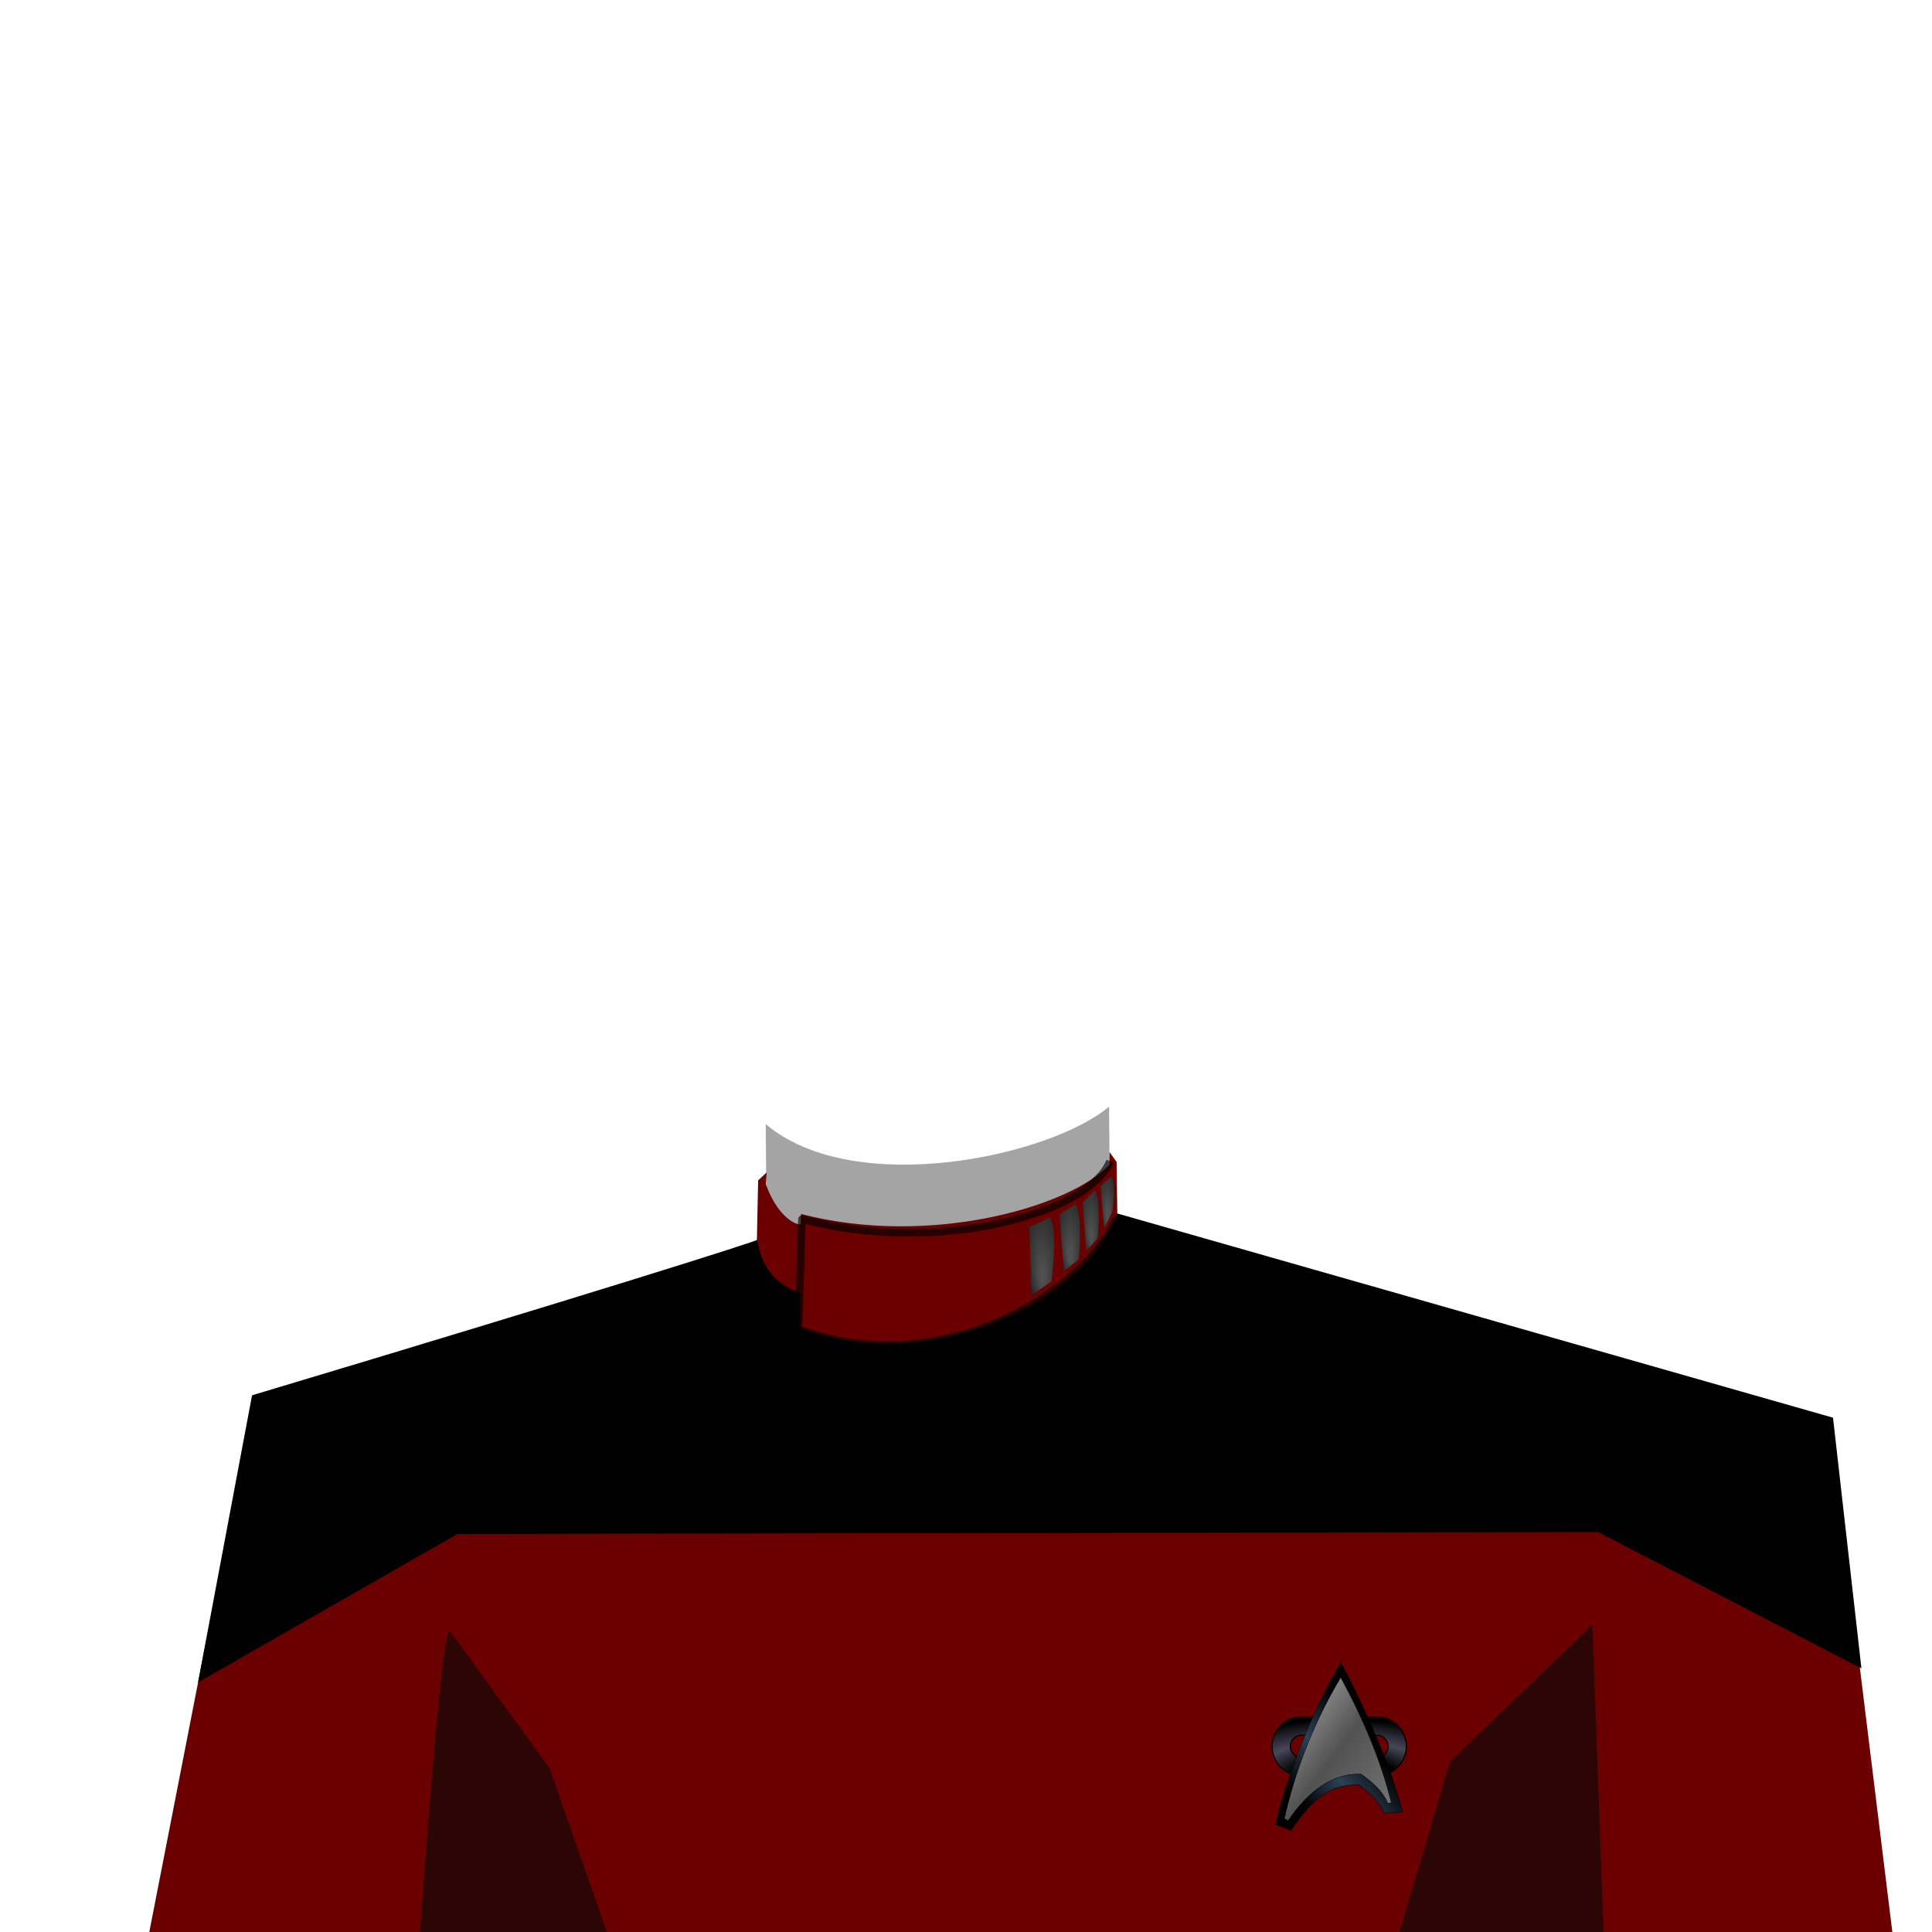
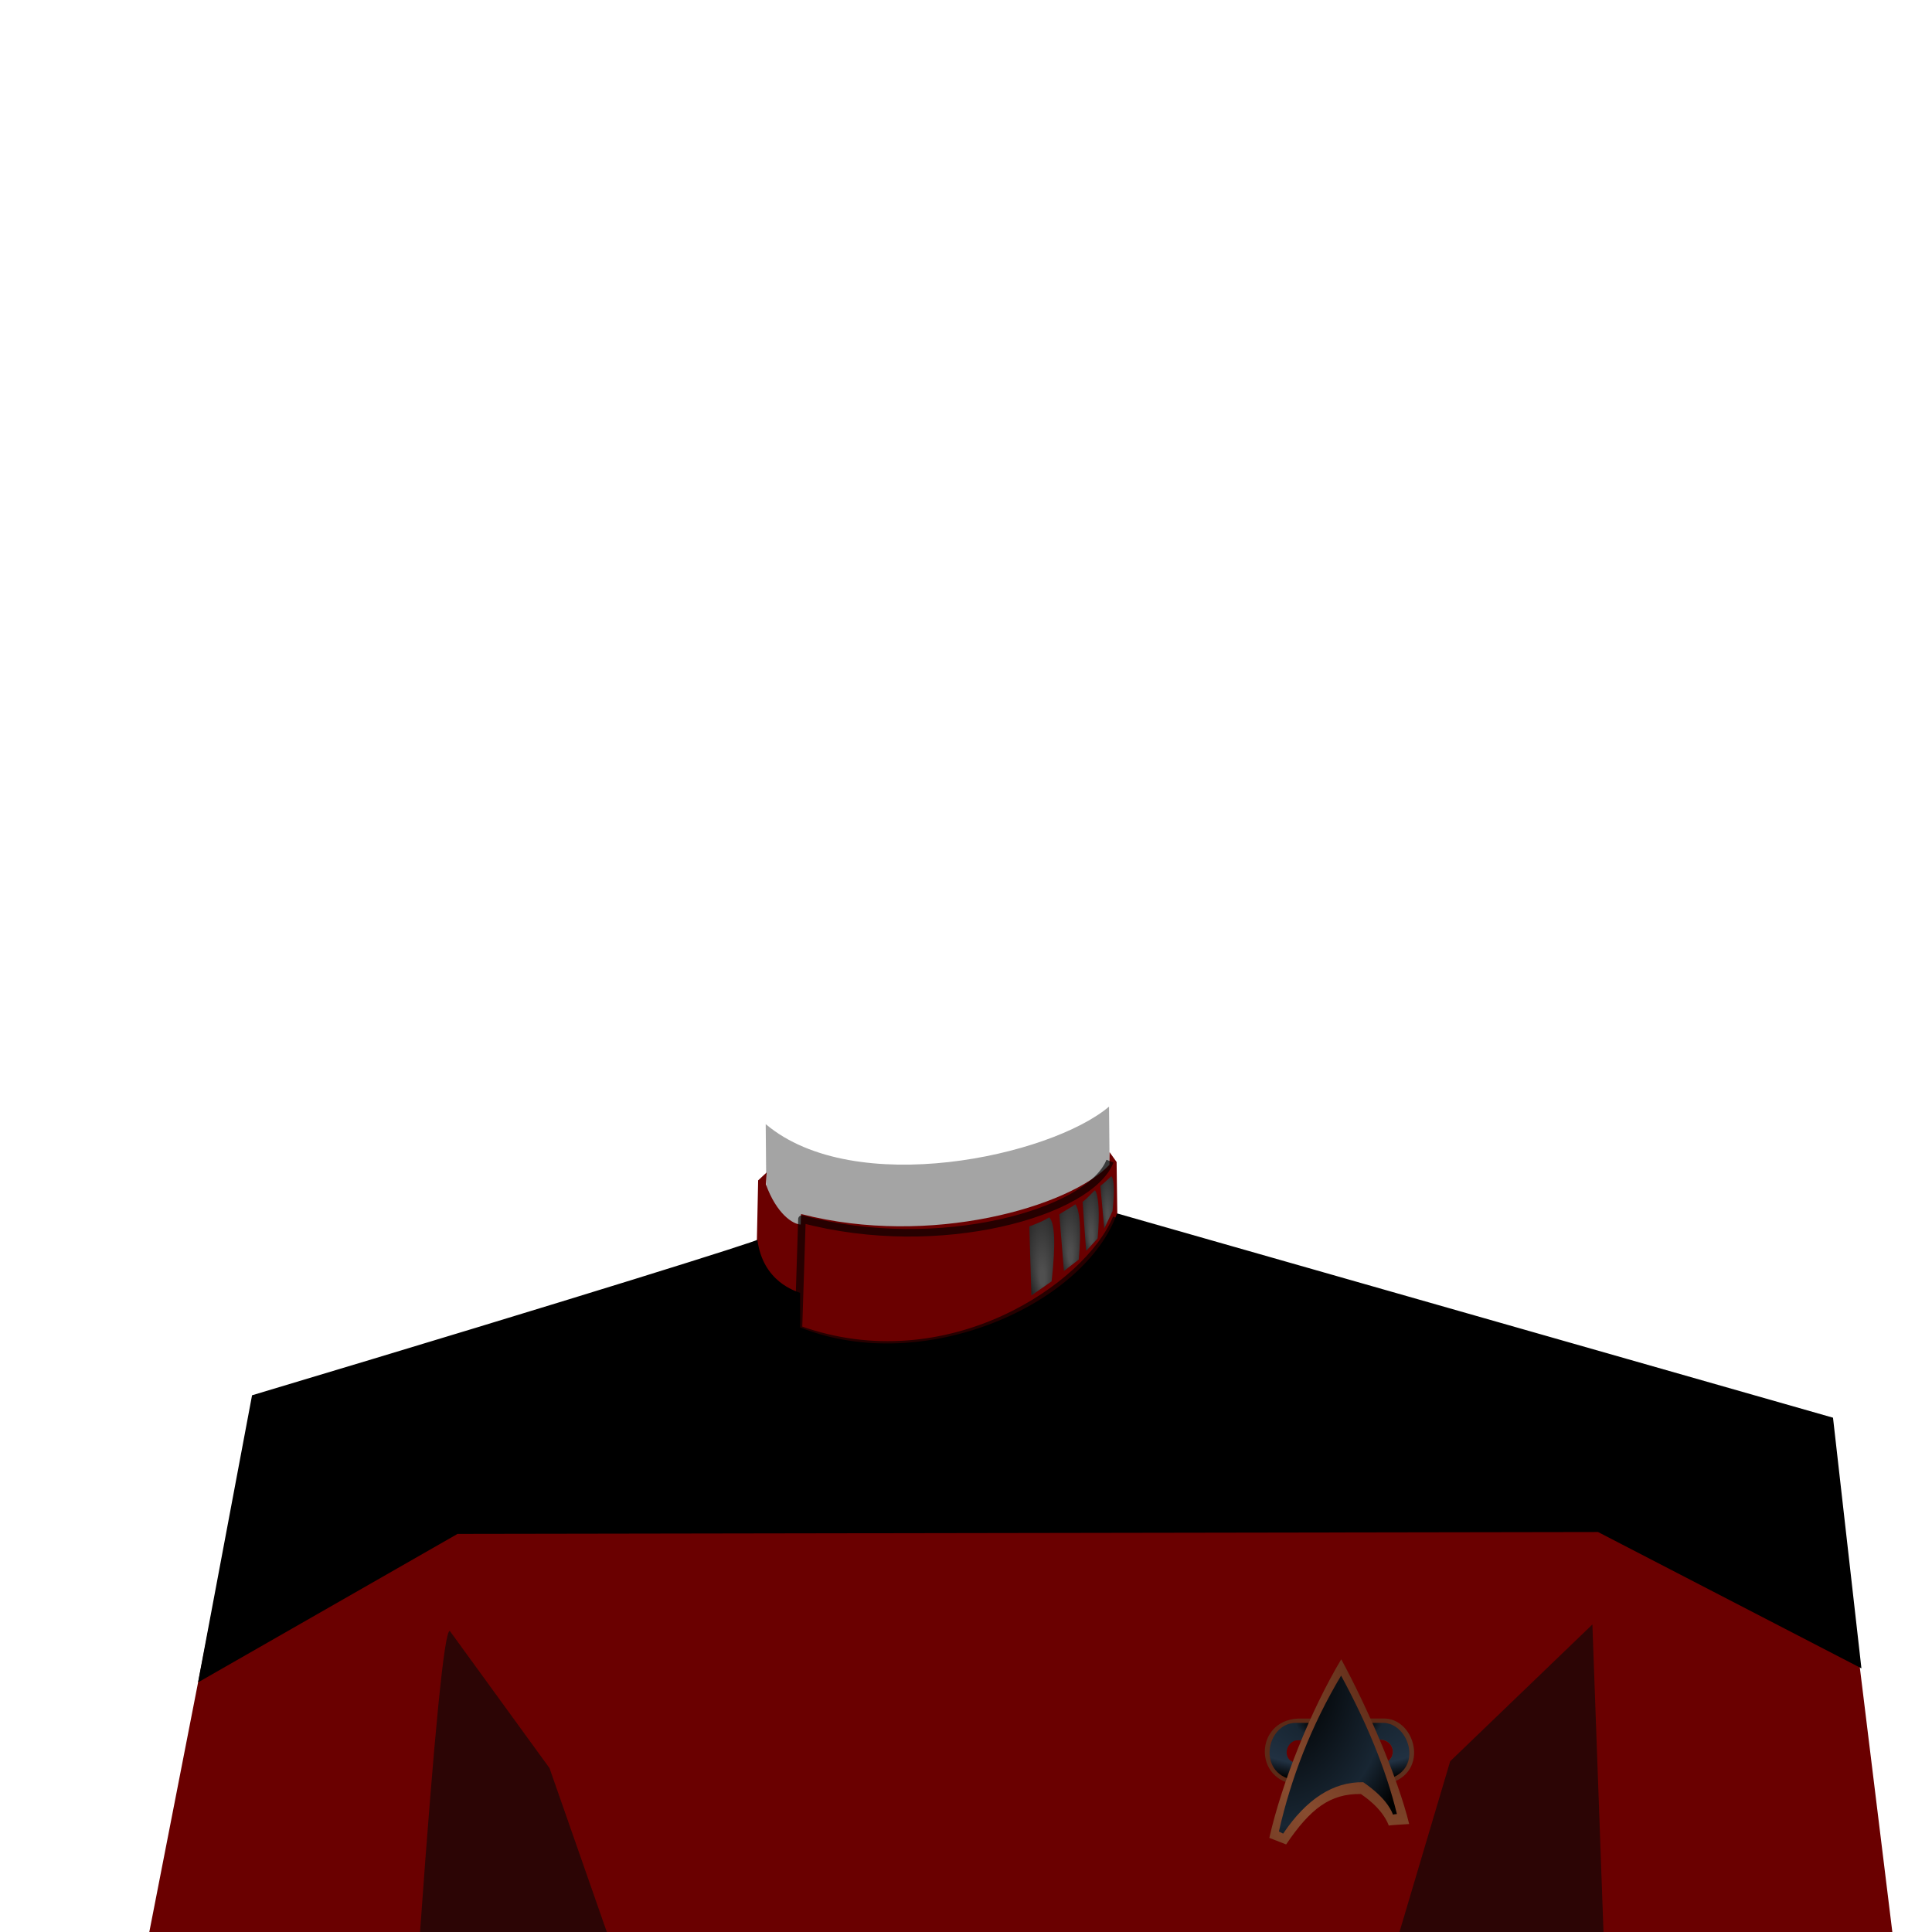
<svg xmlns="http://www.w3.org/2000/svg" width="512pt" height="512pt" viewBox="0 0 512 512">
  <style>
        .uniform-color {
            color: #6a0000;
        }
    </style>
  <defs>
    <radialGradient id="gradient0" gradientUnits="objectBoundingBox" cx="0.646" cy="-0.128" fx="0.464" fy="0.829" r="1.773" spreadMethod="reflect">
      <stop stop-color="#4f4f4f" offset="0.057" stop-opacity="1" />
      <stop stop-color="#232323" offset="0.423" stop-opacity="1" />
      <stop stop-color="#646464" offset="0.743" stop-opacity="1" />
      <stop stop-color="#767676" offset="0.984" stop-opacity="1" />
    </radialGradient>
    <radialGradient id="gradient1" gradientUnits="objectBoundingBox" cx="0.646" cy="-0.128" fx="0.464" fy="0.829" r="1.773" spreadMethod="reflect">
      <stop stop-color="#4f4f4f" offset="0.057" stop-opacity="1" />
      <stop stop-color="#232323" offset="0.423" stop-opacity="1" />
      <stop stop-color="#646464" offset="0.743" stop-opacity="1" />
      <stop stop-color="#767676" offset="0.984" stop-opacity="1" />
    </radialGradient>
    <radialGradient id="gradient2" gradientUnits="objectBoundingBox" cx="0.646" cy="-0.128" fx="0.464" fy="0.829" r="1.773" spreadMethod="reflect">
      <stop stop-color="#4f4f4f" offset="0.057" stop-opacity="1" />
      <stop stop-color="#232323" offset="0.423" stop-opacity="1" />
      <stop stop-color="#646464" offset="0.743" stop-opacity="1" />
      <stop stop-color="#767676" offset="0.984" stop-opacity="1" />
    </radialGradient>
    <radialGradient id="gradient3" gradientUnits="objectBoundingBox" cx="0.646" cy="-0.128" fx="0.464" fy="0.829" r="1.773" spreadMethod="reflect">
      <stop stop-color="#4f4f4f" offset="0.057" stop-opacity="1" />
      <stop stop-color="#232323" offset="0.423" stop-opacity="1" />
      <stop stop-color="#646464" offset="0.743" stop-opacity="1" />
      <stop stop-color="#767676" offset="0.984" stop-opacity="1" />
    </radialGradient>
-     <radialGradient id="gradient4" gradientUnits="objectBoundingBox" cx="0.526" cy="0.556" fx="0.543" fy="1.37" r="1.886" spreadMethod="reflect">
-       <stop stop-color="#000000" offset="0.231" stop-opacity="1" />
-       <stop stop-color="#484759" offset="0.374" stop-opacity="1" />
-       <stop stop-color="#000000" offset="0.574" stop-opacity="1" />
+     <linearGradient id="gradient4" gradientUnits="objectBoundingBox" x1="0.091" y1="-0.337" x2="2.342" y2="-0.337" spreadMethod="pad">
+       <stop stop-color="#5d2a17" offset="0.322" stop-opacity="1" />
+       <stop stop-color="#644130" offset="0.509" stop-opacity="1" />
+       <stop stop-color="#5d2a17" offset="0.699" stop-opacity="1" />
+     </linearGradient>
+     <radialGradient id="gradient5" gradientUnits="objectBoundingBox" cx="0.497" cy="-3.99680288865056e-15" fx="0.497" fy="-3.99680288865056e-15" r="1.276" spreadMethod="pad">
+       <stop stop-color="#000000" offset="0.148" stop-opacity="1" />
+       <stop stop-color="#182633" offset="0.242" stop-opacity="1" />
+       <stop stop-color="#213142" offset="0.605" stop-opacity="1" />
+       <stop stop-color="#000000" offset="0.805" stop-opacity="1" />
    </radialGradient>
-     <linearGradient id="gradient5" gradientUnits="objectBoundingBox" x1="0.993" y1="0.017" x2="0.01" y2="1.011" spreadMethod="pad">
-       <stop stop-color="#000000" offset="0.361" stop-opacity="1" />
-       <stop stop-color="#2c4156" offset="0.592" stop-opacity="1" />
-       <stop stop-color="#000000" offset="0.816" stop-opacity="1" />
-     </linearGradient>
-     <linearGradient id="gradient6" gradientUnits="objectBoundingBox" x1="0" y1="0" x2="1" y2="1" spreadMethod="pad">
-       <stop stop-color="#939393" offset="0.171" stop-opacity="1" />
-       <stop stop-color="#525252" offset="0.506" stop-opacity="1" />
-       <stop stop-color="#6f6f6f" offset="0.888" stop-opacity="1" />
-     </linearGradient>
+     <radialGradient id="gradient6" gradientUnits="objectBoundingBox" cx="1.002" cy="0.003" fx="1.002" fy="0.003" r="2.116" spreadMethod="pad">
+       <stop stop-color="#5d2a17" offset="0.112" stop-opacity="1" />
+       <stop stop-color="#884c2f" offset="0.522" stop-opacity="1" />
+       <stop stop-color="#5d2a17" offset="0.904" stop-opacity="1" />
+     </radialGradient>
+     <radialGradient id="gradient7" gradientUnits="objectBoundingBox" cx="0" cy="0" fx="0" fy="0" r="1.31" spreadMethod="pad">
+       <stop stop-color="#000000" offset="0.125" stop-opacity="1" />
+       <stop stop-color="#182633" offset="0.725" stop-opacity="1" />
+       <stop stop-color="#000000" offset="0.951" stop-opacity="1" />
+     </radialGradient>
  </defs>
  <path id="shape0" transform="translate(40.3125, 293.2656)" fill="#a4a4a4" fill-rule="evenodd" stroke-opacity="0" stroke="#000000" stroke-width="0" stroke-linecap="square" stroke-linejoin="bevel" d="M162.609 4.641C186.168 24.529 238.13 13.11 253.593 0L253.875 30.469L443.375 84.797L459.25 218.734L0 218.734L27.75 78.734L162.891 37.172Z" />
  <path id="shape01" transform="translate(39.567, 305.3222)" fill="currentColor" class="uniform-color" fill-rule="evenodd" stroke-opacity="0" stroke="#000000" stroke-width="0" stroke-linecap="square" stroke-linejoin="bevel" d="M163.406 8.552C166.22 16.352 170.568 19.148 172.634 19.192C172.619 18.406 172.698 16.925 172.732 16.406C207.045 25.259 244.013 14.427 254.437 3.365L254.478 0L256.346 2.621L256.531 16.427L445.219 70.74L461.92 206.678L0 206.678L27.75 64.677L161 23.99L161.347 7.489L163.609 5.388Z" />
  <path id="shape1" transform="translate(52.48437, 321.5625)" fill="#000000" fill-rule="evenodd" stroke-opacity="0" stroke="#000000" stroke-width="0" stroke-linecap="square" stroke-linejoin="bevel" d="M0 124.282L68.766 84.938L371.015 84.438L440.813 120.563L433.282 54.141L243.538 0C235.043 23.992 192.453 43.362 159.562 30.219C159.628 29.908 159.503 21.753 159.563 21.065C158.405 20.605 149.68 18.154 148.235 6.977C148.318 7.31 104.918 21.057 14.312 48.203Z" />
  <path id="shape7" transform="translate(111.3125, 432.1875)" fill="#080808" fill-opacity="0.631" fill-rule="evenodd" stroke-opacity="0" stroke="#000000" stroke-width="0" stroke-linecap="square" stroke-linejoin="bevel" d="M7.875 0L34.312 36.375L49.5 79.812L0 79.812C3.806 26.715 6.431 0.111 7.875 0Z" />
  <path id="shape8" transform="translate(370.875, 430.5)" fill="#080808" fill-opacity="0.631" fill-rule="evenodd" stroke-opacity="0" stroke="#000000" stroke-width="0" stroke-linecap="square" stroke-linejoin="bevel" d="M51.125 0L13.438 36.25L0 81.5L54.312 88.25Z" />
  <path id="shape2" transform="translate(211.5937, 307.7187)" fill="none" stroke-opacity="0.643" stroke="#000000" stroke-width="2" stroke-linecap="butt" stroke-linejoin="round" d="M82.562 0C77.32 13.525 37.486 25.117 0.93 15.359L0 44.438M0.103 44.581C39.625 58.767 76.862 33.233 84.312 15.047" />
  <path id="shape032" transform="matrix(0.002958687 -0.000102515 8.95169845795023e-05 0.002583552 272.6144 322.798)" fill="url(#gradient0)" fill-rule="evenodd" stroke="#3f3f3f" stroke-width="2.88" stroke-linecap="square" stroke-linejoin="bevel" d="M30.74 857.721C865.087 544.185 1467.45 258.278 1837.83 0C2333.97 594.402 2339.54 2782.22 1854.54 6563.44L0 7942.42Z" />
  <path id="shape0321" transform="matrix(0.002246031 -7.78222930069322e-05 7.99758789846121e-05 0.002308186 280.6429 319.3052)" fill="url(#gradient1)" fill-rule="evenodd" stroke="#3f3f3f" stroke-width="2.88" stroke-linecap="square" stroke-linejoin="bevel" d="M0 1085.74C264.666 909.658 1557.68 258.278 1928.06 0C2424.2 594.402 2559.31 2930.18 2106.37 6349.8L309.957 7599.95Z" />
  <path id="shape0322" transform="matrix(0.001866386 -6.46680248817875e-05 6.6457591164257e-05 0.001918034 286.7951 315.5585)" fill="url(#gradient2)" fill-rule="evenodd" stroke="#3f3f3f" stroke-width="2.88" stroke-linecap="square" stroke-linejoin="bevel" d="M0 1537.18C864.219 934.531 1440.04 258.278 1810.42 0C2306.56 594.402 2405.9 3239.46 1952.96 6659.08L258.35 8328.47Z" />
  <path id="shape0323" transform="matrix(0.001560728 -5.40773535509203e-05 4.99393070076713e-05 0.0014413 291.5217 311.825)" fill="url(#gradient3)" fill-rule="evenodd" stroke="#3f3f3f" stroke-width="2.88" stroke-linecap="square" stroke-linejoin="bevel" d="M0 1678.94C864.219 1076.3 1553.99 258.278 1924.37 0C2420.51 594.402 2369.64 2988.97 1916.7 6408.59L406.925 9563.41Z" />
-   <g id="group0" transform="translate(338.0625, 440.5975)" fill="none">
-     <rect id="shape02" transform="matrix(0.04478504 0 0 0.04478504 1.479624 16.82981)" fill="none" stroke="#000000" stroke-width="115.2" stroke-linecap="round" stroke-linejoin="round" width="686.452" height="239.321" rx="120.089" ry="119.66" />
-     <rect id="shape011" transform="matrix(0.04478504 0 0 0.04478504 1.471867 16.85757)" fill="none" stroke="url(#gradient4)" stroke-width="100.8" stroke-linecap="round" stroke-linejoin="round" width="686.452" height="239.321" rx="120.089" ry="119.66" />
-     <path id="shape0111" transform="matrix(0.02846884 0 0 0.02846884 0 5.6843418860808e-14)" fill="url(#gradient5)" stroke="#000000" stroke-width="3.6" stroke-linecap="square" stroke-linejoin="miter" stroke-miterlimit="2.16" d="M607.047 0C346.659 436.964 105.655 1042.06 0 1507.2L142.106 1562.39C345.783 1260.7 512.843 1132.91 772.803 1136.87C785.223 1147.75 949.141 1247.76 1008.39 1403.06C1019.32 1399.56 1164.43 1391.34 1180.23 1390.13C1084.13 997.108 828.11 408.079 607.047 0Z" />
-     <path id="shape012" transform="matrix(0.02846884 0 0 0.02846884 2.305328 3.926256)" fill="url(#gradient6)" stroke="#000000" stroke-width="3.6" stroke-linecap="square" stroke-linejoin="miter" stroke-miterlimit="2.16" d="M524.808 0C271.784 424.606 102.667 863.026 0 1315.01L35.76 1333.27C233.677 1040.11 458.94 895.45 711.548 899.296C723.617 909.867 905.36 1022.09 962.929 1173C969.51 1170.7 980.475 1168.97 995.828 1167.79C902.447 785.888 739.62 396.538 524.808 0Z" />
+   <g id="group0" transform="matrix(0.04940665 0 0 0.04940665 335.1867 439.7253)" fill="none">
+     <path id="shape02" transform="translate(6.6293723648414e-06, 317.519)" fill="url(#gradient4)" fill-rule="evenodd" stroke-opacity="0" stroke="#000000" stroke-width="0" stroke-linecap="square" stroke-linejoin="bevel" d="M178.66 114.964C110.765 110.604 79.887 230.334 177.205 238.711L613.355 244.543C715.583 236.51 706.413 112.739 612.375 113.705ZM635.223 0.032C815.826 -3.658 892.75 315.848 635.223 354.812L176.583 354.812C-61.889 338.558 -55.814 13.225 176.583 0.572Z" />
+     <path id="shape011" transform="translate(25.54545, 341.0322)" fill="url(#gradient5)" fill-rule="evenodd" stroke-opacity="0" stroke="#000000" stroke-width="0" stroke-linecap="square" stroke-linejoin="bevel" d="M154.777 93.517C86.882 89.157 56.004 208.887 153.322 217.264L588.032 222.377C690.26 214.344 681.809 88.412 587.771 89.378ZM614.935 0C762.959 10.161 833.066 287.741 592.085 308.709L126.065 306.011C-68.487 268.157 -16.34 5.467 136.855 0.01Z" />
+     <path id="shape0111" transform="matrix(0.6356773 0 0 0.6356773 24.11548 0)" fill="url(#gradient6)" stroke-opacity="0" stroke="#000000" stroke-width="0" stroke-linecap="square" stroke-linejoin="bevel" d="M607.047 0C346.659 436.964 105.655 1042.06 0 1507.2L142.106 1562.39C345.783 1260.7 512.843 1132.91 772.803 1136.87C785.223 1147.75 949.141 1247.76 1008.39 1403.06C1019.32 1399.56 1164.43 1391.34 1180.23 1390.13C1084.13 997.108 828.11 408.079 607.047 0Z" />
+     <path id="shape012" transform="matrix(0.6356773 0 0 0.6356773 75.59089 87.66892)" fill="url(#gradient7)" stroke-opacity="0" stroke="#000000" stroke-width="0" stroke-linecap="square" stroke-linejoin="bevel" d="M524.808 0C271.784 424.606 102.667 863.026 0 1315.01L35.76 1333.27C233.677 1040.11 458.94 895.45 711.548 899.296C723.617 909.867 905.36 1022.09 962.929 1173C969.51 1170.7 980.475 1168.97 995.828 1167.79C902.447 785.888 739.62 396.538 524.808 0Z" />
  </g>
</svg>
